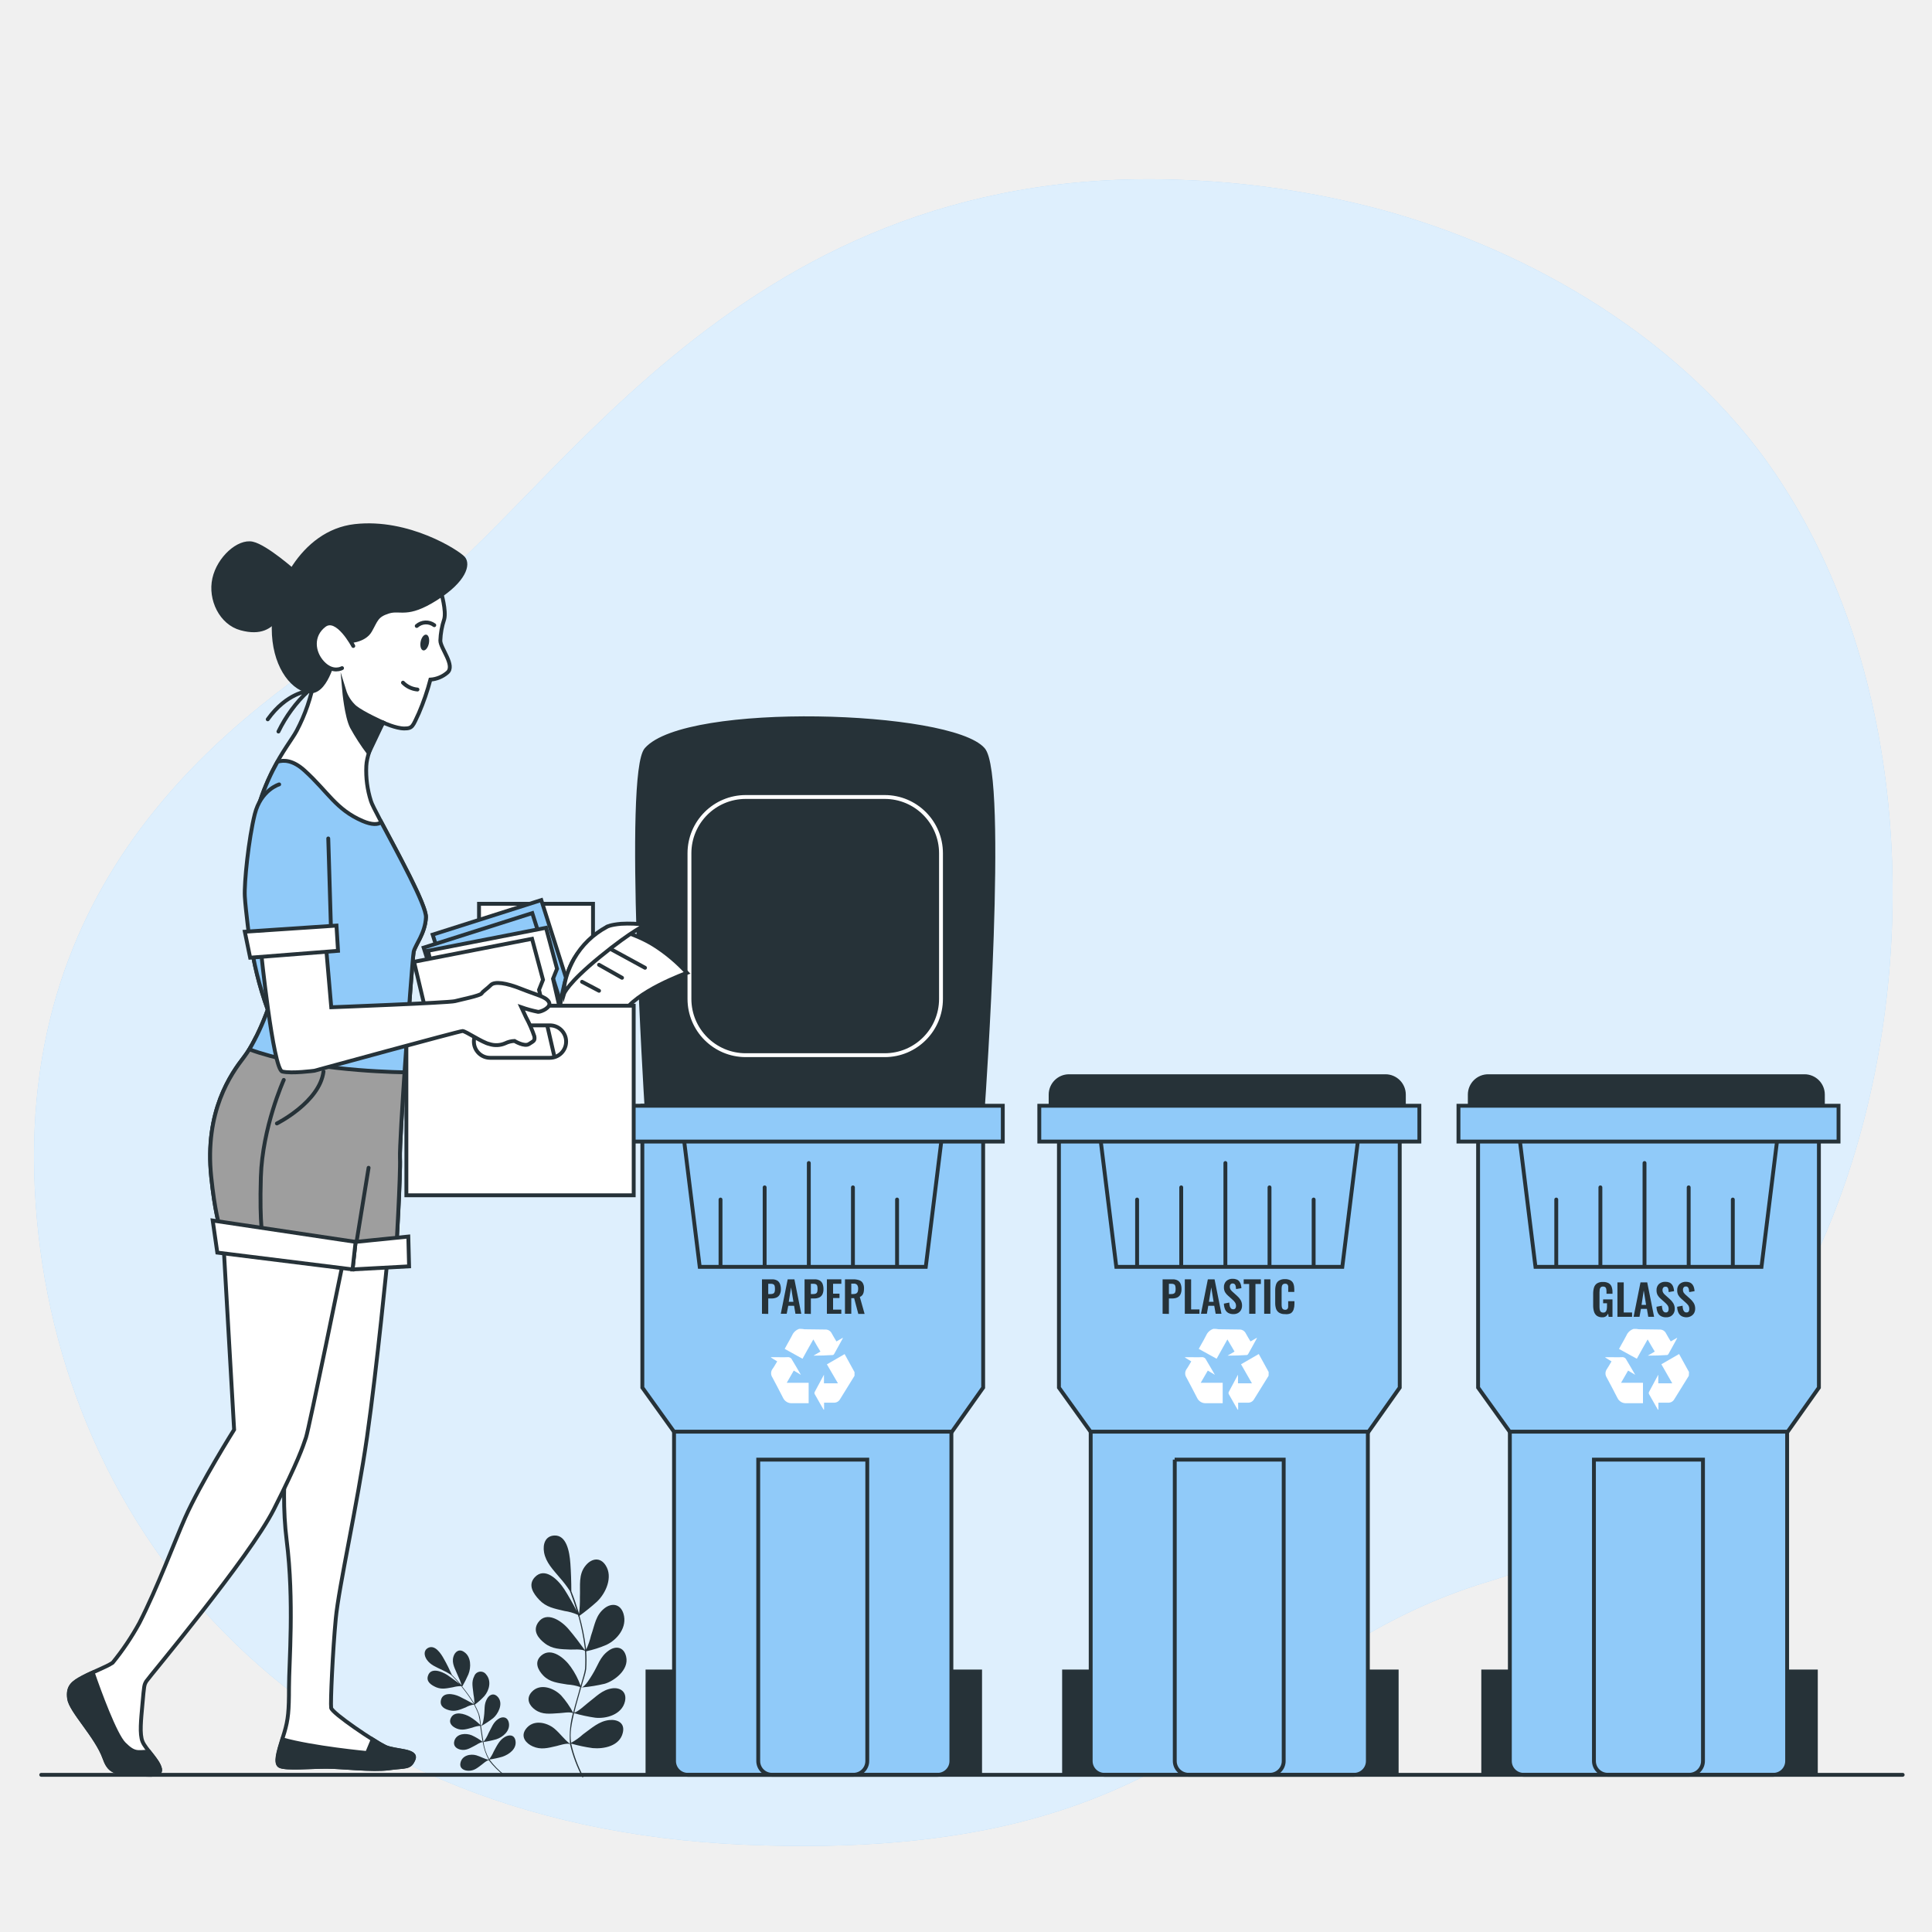
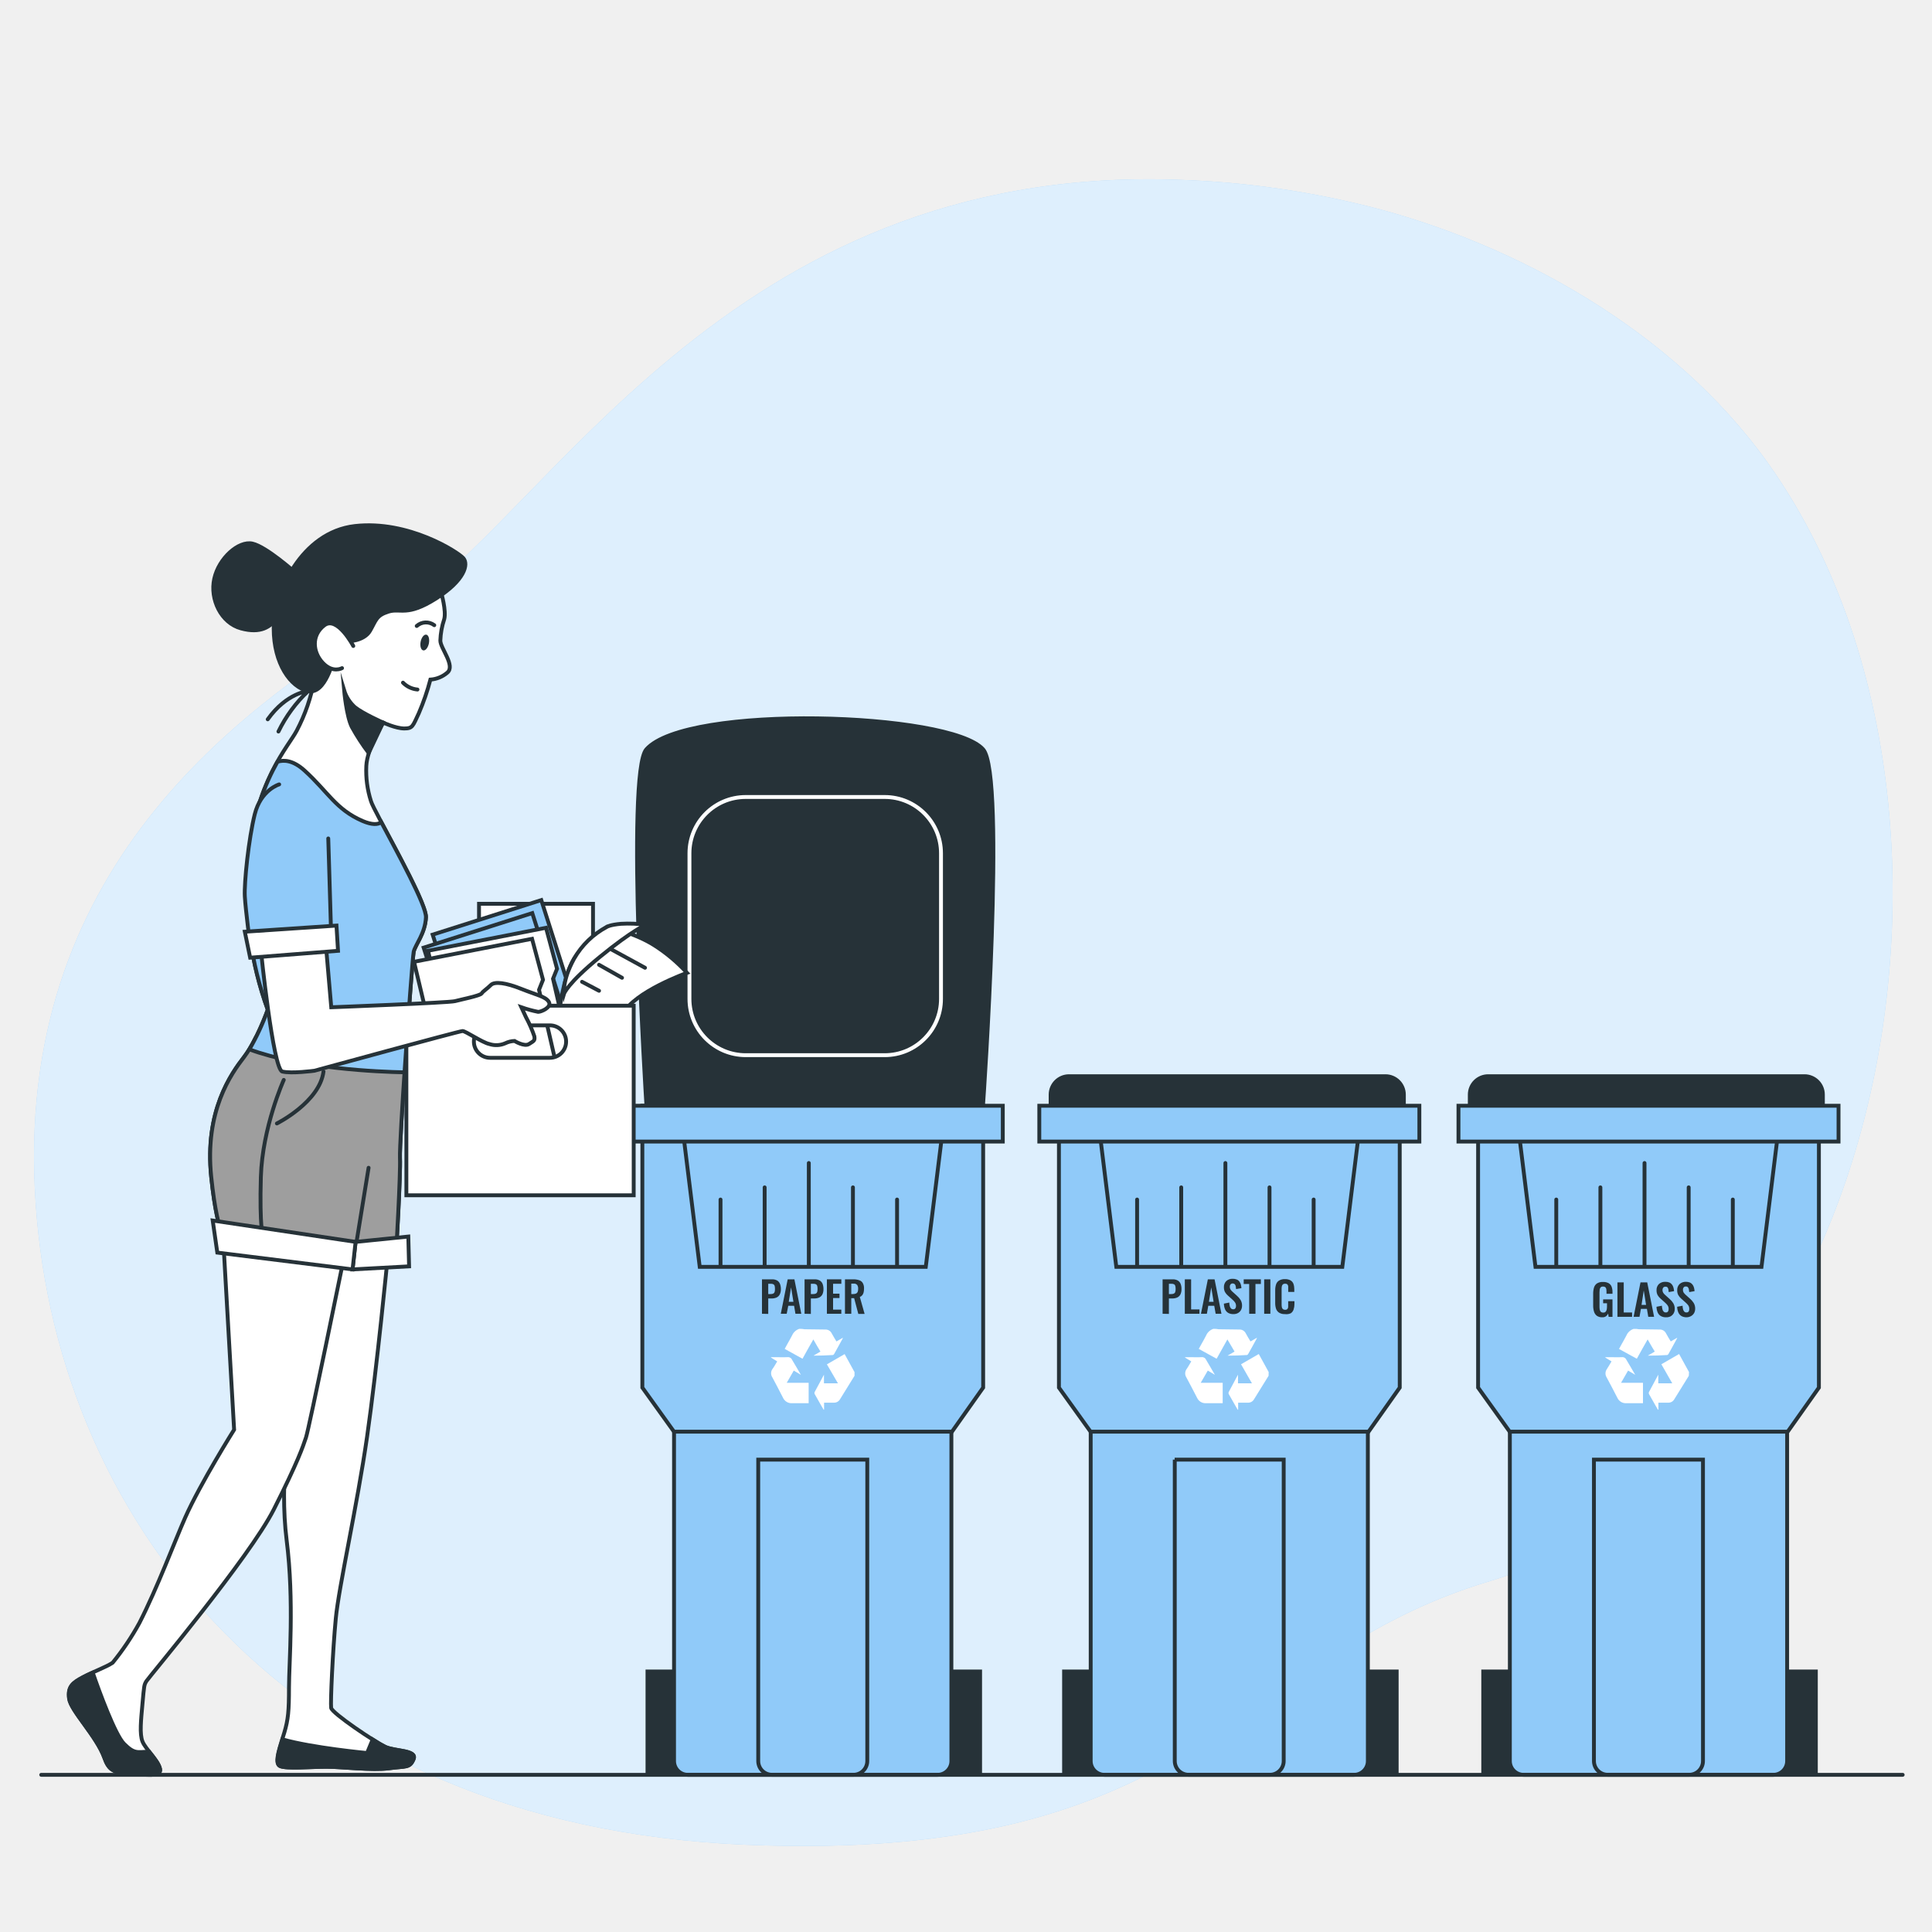
<svg xmlns="http://www.w3.org/2000/svg" viewBox="0 0 500 500">
-   <g id="freepik--background-simple--inject-5">
+   <g id="freepik--background-simple--inject-2">
    <path d="M464.5,130.56q-2.38-4-5-7.9C436.33,88.31,396.44,64.82,357.2,54.2a231.87,231.87,0,0,0-52.71-7.69c-116.62-3.95-163.07,88-201.61,111.67S5,222.42,9,307.41s65.22,165,183.81,170S319.31,429,385.52,409.2c43.82-13.08,75-57.26,90.2-98.09C496.5,255.47,495.52,183.2,464.5,130.56Z" style="fill:#90CAF9" />
    <path d="M464.5,130.56q-2.38-4-5-7.9C436.33,88.31,396.44,64.82,357.2,54.2a231.87,231.87,0,0,0-52.71-7.69c-116.62-3.95-163.07,88-201.61,111.67S5,222.42,9,307.41s65.22,165,183.81,170S319.31,429,385.52,409.2c43.82-13.08,75-57.26,90.2-98.09C496.5,255.47,495.52,183.2,464.5,130.56Z" style="fill:#fff;opacity:0.7" />
  </g>
-   <g id="freepik--trash-can-3--inject-5">
+   <g id="freepik--trash-can-3--inject-2">
    <rect x="461.41" y="432.58" width="8.53" height="25.98" style="fill:#263238;stroke:#263238;stroke-linecap:round;stroke-miterlimit:10" />
    <rect x="383.86" y="432.58" width="8.53" height="25.98" style="fill:#263238;stroke:#263238;stroke-linecap:round;stroke-miterlimit:10" />
    <path d="M385.15,278.52H467a4.76,4.76,0,0,1,4.76,4.76v3.18a0,0,0,0,1,0,0H380.38a0,0,0,0,1,0,0v-3.18A4.76,4.76,0,0,1,385.15,278.52Z" style="fill:#263238;stroke:#263238;stroke-linecap:round;stroke-miterlimit:10" />
    <path d="M390.75,286.16h71.76a0,0,0,0,1,0,0v169.6a3.56,3.56,0,0,1-3.56,3.56H394.31a3.56,3.56,0,0,1-3.56-3.56V286.16A0,0,0,0,1,390.75,286.16Z" style="fill:#90CAF9;stroke:#263238;stroke-linecap:round;stroke-miterlimit:10" />
    <path d="M412.51,377.75h28.22a0,0,0,0,1,0,0v78a3.56,3.56,0,0,1-3.56,3.56H416.07a3.56,3.56,0,0,1-3.56-3.56v-78A0,0,0,0,1,412.51,377.75Z" style="fill:#90CAF9;stroke:#263238;stroke-linecap:round;stroke-miterlimit:10" />
    <polygon points="470.73 359.11 462.66 370.51 390.7 370.51 382.53 359.11 382.53 286.16 470.73 286.16 470.73 359.11" style="fill:#90CAF9;stroke:#263238;stroke-linecap:round;stroke-miterlimit:10" />
    <path d="M414.68,340.91a2.35,2.35,0,0,1-1.4-.37,2.11,2.11,0,0,1-.74-1.06,5.25,5.25,0,0,1-.23-1.63v-3a5.68,5.68,0,0,1,.22-1.65,2,2,0,0,1,.78-1.06,2.71,2.71,0,0,1,1.53-.37,2.91,2.91,0,0,1,1.46.31,1.79,1.79,0,0,1,.77.88,3.71,3.71,0,0,1,.24,1.41v.46h-1.55v-.51a3.84,3.84,0,0,0-.06-.73.77.77,0,0,0-.25-.47.84.84,0,0,0-.58-.16.83.83,0,0,0-.63.21,1.11,1.11,0,0,0-.24.55,5.78,5.78,0,0,0-.05.75v3.73a3.8,3.8,0,0,0,.08.8.92.92,0,0,0,.29.52.87.87,0,0,0,.59.18.79.79,0,0,0,.6-.2,1.08,1.08,0,0,0,.3-.55,4,4,0,0,0,.08-.83v-.84h-1v-1h2.42v4.52h-1l-.12-.88a1.76,1.76,0,0,1-.54.72A1.51,1.51,0,0,1,414.68,340.91Z" style="fill:#263238" />
    <path d="M418.59,340.79v-8.91h1.63v7.79h2.16v1.12Z" style="fill:#263238" />
    <path d="M422.77,340.79l1.79-8.91h1.74l1.78,8.91h-1.51l-.35-2.06h-1.55l-.37,2.06Zm2.06-3.09H426l-.6-3.74Z" style="fill:#263238" />
    <path d="M431.17,340.91a2.58,2.58,0,0,1-1.34-.31,2,2,0,0,1-.82-.92,4,4,0,0,1-.31-1.49l1.4-.27a4,4,0,0,0,.13.91,1.22,1.22,0,0,0,.32.61.73.73,0,0,0,.56.22.62.62,0,0,0,.56-.24,1,1,0,0,0,.17-.6,1.6,1.6,0,0,0-.27-1,4.3,4.3,0,0,0-.7-.74l-1.12-1a3.58,3.58,0,0,1-.76-.91,2.58,2.58,0,0,1-.28-1.24,2.12,2.12,0,0,1,.62-1.63,2.37,2.37,0,0,1,1.68-.57,2.66,2.66,0,0,1,1.05.19,1.61,1.61,0,0,1,.66.54,2.2,2.2,0,0,1,.37.77,5.35,5.35,0,0,1,.16.92l-1.39.24a6.82,6.82,0,0,0-.09-.74,1,1,0,0,0-.26-.52A.67.67,0,0,0,431,333a.68.68,0,0,0-.56.24,1,1,0,0,0-.19.59,1.31,1.31,0,0,0,.19.74,2.86,2.86,0,0,0,.54.6l1.11,1a4.63,4.63,0,0,1,.94,1.08,2.79,2.79,0,0,1,.39,1.5,2.24,2.24,0,0,1-.28,1.14,2.13,2.13,0,0,1-.78.77A2.33,2.33,0,0,1,431.17,340.91Z" style="fill:#263238" />
    <path d="M436.51,340.91a2.63,2.63,0,0,1-1.34-.31,2,2,0,0,1-.81-.92,3.78,3.78,0,0,1-.31-1.49l1.4-.27a4,4,0,0,0,.12.91,1.31,1.31,0,0,0,.32.61.74.74,0,0,0,.57.22.63.63,0,0,0,.56-.24,1,1,0,0,0,.16-.6,1.6,1.6,0,0,0-.26-1,4.73,4.73,0,0,0-.7-.74l-1.13-1a3.75,3.75,0,0,1-.75-.91,2.47,2.47,0,0,1-.28-1.24,2.09,2.09,0,0,1,.62-1.63,2.37,2.37,0,0,1,1.68-.57,2.58,2.58,0,0,1,1,.19,1.71,1.71,0,0,1,.67.54,2.39,2.39,0,0,1,.37.77,4.53,4.53,0,0,1,.15.92l-1.38.24a4.91,4.91,0,0,0-.1-.74,1,1,0,0,0-.25-.52.69.69,0,0,0-.53-.19.67.67,0,0,0-.56.24.89.89,0,0,0-.19.59,1.4,1.4,0,0,0,.18.74,3.55,3.55,0,0,0,.54.6l1.12,1a5.14,5.14,0,0,1,.94,1.08,2.79,2.79,0,0,1,.39,1.5,2.35,2.35,0,0,1-.28,1.14,2.09,2.09,0,0,1-.79.77A2.3,2.3,0,0,1,436.51,340.91Z" style="fill:#263238" />
-     <g id="freepik--dhgKEQ.tif--inject-5">
+     <g id="freepik--dhgKEQ.tif--inject-2">
      <path d="M437.07,356.05c-1.26,2-2.51,4.07-3.78,6.1a1.72,1.72,0,0,1-1.59.86h-2.51v1.81l-.12,0-.66-1.13c-.56-1-1.12-2-1.67-2.94a.6.6,0,0,1,0-.47c.77-1.47,1.57-2.93,2.42-4.51V358h3.62l-2.82-4.93,4.59-2.65,2.56,4.66Z" style="fill:#fff" />
      <path d="M423.51,343.92c.2,0,.4.08.6.09l5.35.07a1.77,1.77,0,0,1,1.71,1c.37.7.8,1.37,1.22,2.08l1.61-.92.06.06-1.2,2.19c-.35.64-.7,1.29-1.06,1.92-.07.12-.22.27-.34.27-1.67.1-3.33.17-5,.16l1.79-1.06c-.61-1-1.2-2-1.84-3.14-1,1.71-1.88,3.36-2.8,5L419,349.11l.67-1.23c.41-.75.86-1.48,1.24-2.25a3.08,3.08,0,0,1,1.86-1.71Z" style="fill:#fff" />
      <path d="M417.06,352.33l-1.61-1v-.09h1.79c.81,0,1.62.05,2.43,0a1.14,1.14,0,0,1,1.24.68c.74,1.29,1.55,2.55,2.28,3.88l-1.84-1.1-1.82,3.16h5.67v5.29h-4.38a2.38,2.38,0,0,1-2.23-1.36c-.92-1.78-1.83-3.56-2.79-5.32a1.92,1.92,0,0,1,.05-2.14C416.28,353.71,416.64,353,417.06,352.33Z" style="fill:#fff" />
    </g>
    <polygon points="455.87 327.86 397.38 327.86 392.22 286.16 461.03 286.16 455.87 327.86" style="fill:none;stroke:#263238;stroke-linecap:round;stroke-miterlimit:10" />
    <rect x="377.45" y="286.16" width="98.36" height="9.27" style="fill:#90CAF9;stroke:#263238;stroke-linecap:round;stroke-miterlimit:10" />
    <line x1="402.76" y1="327.37" x2="402.76" y2="310.44" style="fill:none;stroke:#263238;stroke-linecap:round;stroke-miterlimit:10" />
    <line x1="414.18" y1="327.37" x2="414.18" y2="307.29" style="fill:none;stroke:#263238;stroke-linecap:round;stroke-miterlimit:10" />
    <line x1="425.6" y1="327.37" x2="425.6" y2="300.99" style="fill:none;stroke:#263238;stroke-linecap:round;stroke-miterlimit:10" />
    <line x1="437.03" y1="327.37" x2="437.03" y2="307.29" style="fill:none;stroke:#263238;stroke-linecap:round;stroke-miterlimit:10" />
    <line x1="448.45" y1="327.37" x2="448.45" y2="310.44" style="fill:none;stroke:#263238;stroke-linecap:round;stroke-miterlimit:10" />
  </g>
-   <g id="freepik--trash-can-2--inject-5">
+   <g id="freepik--trash-can-2--inject-2">
    <rect x="352.93" y="432.58" width="8.53" height="25.98" style="fill:#263238;stroke:#263238;stroke-linecap:round;stroke-miterlimit:10" />
    <rect x="275.38" y="432.58" width="8.53" height="25.98" style="fill:#263238;stroke:#263238;stroke-linecap:round;stroke-miterlimit:10" />
    <path d="M276.67,278.52h81.88a4.77,4.77,0,0,1,4.77,4.77v3.18a0,0,0,0,1,0,0H271.9a0,0,0,0,1,0,0v-3.18A4.77,4.77,0,0,1,276.67,278.52Z" style="fill:#263238;stroke:#263238;stroke-linecap:round;stroke-miterlimit:10" />
    <path d="M282.27,286.16H354a0,0,0,0,1,0,0v169.6a3.56,3.56,0,0,1-3.56,3.56H285.83a3.56,3.56,0,0,1-3.56-3.56V286.16A0,0,0,0,1,282.27,286.16Z" style="fill:#90CAF9;stroke:#263238;stroke-linecap:round;stroke-miterlimit:10" />
    <path d="M304,377.75h28.22a0,0,0,0,1,0,0v78a3.56,3.56,0,0,1-3.56,3.56H307.59a3.56,3.56,0,0,1-3.56-3.56v-78A0,0,0,0,1,304,377.75Z" style="fill:#90CAF9;stroke:#263238;stroke-linecap:round;stroke-miterlimit:10" />
    <polygon points="362.25 359.11 354.19 370.51 282.23 370.51 274.05 359.11 274.05 286.16 362.25 286.16 362.25 359.11" style="fill:#90CAF9;stroke:#263238;stroke-linecap:round;stroke-miterlimit:10" />
    <path d="M300.88,340v-8.91h2.62a2.5,2.5,0,0,1,1.3.3,1.79,1.79,0,0,1,.74.86,3.54,3.54,0,0,1,.23,1.37,2.94,2.94,0,0,1-.29,1.4,1.79,1.79,0,0,1-.83.78,3.08,3.08,0,0,1-1.26.24h-.88v4Zm1.63-5.1h.61a1.44,1.44,0,0,0,.69-.13.64.64,0,0,0,.34-.41,2.42,2.42,0,0,0,.1-.75,3.43,3.43,0,0,0-.08-.79.65.65,0,0,0-.3-.44,1.47,1.47,0,0,0-.75-.14h-.61Z" style="fill:#263238" />
    <path d="M306.63,340v-8.91h1.63v7.79h2.16V340Z" style="fill:#263238" />
    <path d="M310.81,340l1.78-8.91h1.74l1.78,8.91h-1.5l-.36-2.06H312.7l-.36,2.06Zm2.06-3.09h1.21l-.61-3.74Z" style="fill:#263238" />
    <path d="M319.21,340.09a2.64,2.64,0,0,1-1.35-.31,2,2,0,0,1-.81-.92,4,4,0,0,1-.31-1.48l1.4-.28a3.94,3.94,0,0,0,.12.91,1.31,1.31,0,0,0,.32.61.77.77,0,0,0,.57.22.63.63,0,0,0,.56-.24,1,1,0,0,0,.17-.6,1.55,1.55,0,0,0-.27-.95,4,4,0,0,0-.7-.75l-1.12-1a3.41,3.41,0,0,1-.76-.91,2.58,2.58,0,0,1-.28-1.24,2.14,2.14,0,0,1,.62-1.63,2.37,2.37,0,0,1,1.68-.57,2.49,2.49,0,0,1,1.05.2,1.51,1.51,0,0,1,.66.53,2.29,2.29,0,0,1,.37.77,4.53,4.53,0,0,1,.15.92l-1.38.24a5.1,5.1,0,0,0-.1-.74,1,1,0,0,0-.25-.52.73.73,0,0,0-.53-.19.68.68,0,0,0-.56.24.89.89,0,0,0-.19.59,1.29,1.29,0,0,0,.19.74,2.86,2.86,0,0,0,.54.6l1.11,1a4.87,4.87,0,0,1,.94,1.08,2.79,2.79,0,0,1,.39,1.5,2.35,2.35,0,0,1-.28,1.14,2.06,2.06,0,0,1-.78.77A2.36,2.36,0,0,1,319.21,340.09Z" style="fill:#263238" />
    <path d="M323.29,340v-7.71h-1.42v-1.2h4.44v1.2h-1.4V340Z" style="fill:#263238" />
    <path d="M327.17,340v-8.91h1.6V340Z" style="fill:#263238" />
    <path d="M332.55,340.09a2.72,2.72,0,0,1-1.54-.38,2,2,0,0,1-.77-1,4.85,4.85,0,0,1-.22-1.54v-3.18a5,5,0,0,1,.22-1.58,1.84,1.84,0,0,1,.77-1,2.72,2.72,0,0,1,1.54-.37,2.77,2.77,0,0,1,1.44.32,1.73,1.73,0,0,1,.75.89,4,4,0,0,1,.22,1.36v.74h-1.57v-.77c0-.25,0-.47,0-.68a.92.92,0,0,0-.21-.49.8.8,0,0,0-.59-.18.83.83,0,0,0-.61.19.94.94,0,0,0-.25.52,4.12,4.12,0,0,0-.05.73v3.87a3.54,3.54,0,0,0,.07.8.82.82,0,0,0,.28.47.87.87,0,0,0,.56.16.75.75,0,0,0,.58-.19,1,1,0,0,0,.21-.51,5.2,5.2,0,0,0,0-.72v-.8H335v.72a4.34,4.34,0,0,1-.21,1.4,1.86,1.86,0,0,1-.73,1A2.67,2.67,0,0,1,332.55,340.09Z" style="fill:#263238" />
-     <g id="freepik--dhgkeqtif--inject-5">
+     <g id="freepik--dhgkeqtif--inject-2">
      <path d="M328.31,356.05l-3.78,6.1a1.72,1.72,0,0,1-1.59.86h-2.51v1.81l-.12,0-.66-1.13c-.56-1-1.12-2-1.67-2.94a.6.6,0,0,1,0-.47c.77-1.47,1.57-2.93,2.41-4.51V358H324l-2.82-4.93,4.59-2.65,2.56,4.66Z" style="fill:#fff" />
      <path d="M314.74,343.92c.21,0,.41.08.61.09l5.35.07a1.78,1.78,0,0,1,1.71,1c.37.7.79,1.37,1.22,2.08l1.61-.92.06.06-1.2,2.19c-.35.64-.7,1.29-1.07,1.92-.07.12-.21.27-.33.27-1.67.1-3.33.17-5,.16l1.8-1.06c-.61-1-1.2-2-1.85-3.14-.95,1.71-1.87,3.36-2.79,5l-4.62-2.55.68-1.23c.41-.75.86-1.48,1.23-2.25a3.12,3.12,0,0,1,1.87-1.71Z" style="fill:#fff" />
      <path d="M308.3,352.33l-1.62-1,0-.09h1.78c.82,0,1.63.05,2.44,0a1.14,1.14,0,0,1,1.24.68c.73,1.29,1.54,2.55,2.27,3.88l-1.83-1.1-1.83,3.16h5.68v5.29h-4.38a2.37,2.37,0,0,1-2.23-1.36c-.92-1.78-1.84-3.56-2.79-5.32a1.9,1.9,0,0,1,.05-2.14C307.52,353.71,307.88,353,308.3,352.33Z" style="fill:#fff" />
    </g>
    <polygon points="347.39 327.86 288.9 327.86 283.74 286.16 352.55 286.16 347.39 327.86" style="fill:none;stroke:#263238;stroke-linecap:round;stroke-miterlimit:10" />
    <rect x="268.97" y="286.16" width="98.36" height="9.27" style="fill:#90CAF9;stroke:#263238;stroke-linecap:round;stroke-miterlimit:10" />
    <line x1="294.28" y1="327.37" x2="294.28" y2="310.44" style="fill:none;stroke:#263238;stroke-linecap:round;stroke-miterlimit:10" />
    <line x1="305.7" y1="327.37" x2="305.7" y2="307.29" style="fill:none;stroke:#263238;stroke-linecap:round;stroke-miterlimit:10" />
    <line x1="317.13" y1="327.37" x2="317.13" y2="300.99" style="fill:none;stroke:#263238;stroke-linecap:round;stroke-miterlimit:10" />
    <line x1="328.55" y1="327.37" x2="328.55" y2="307.29" style="fill:none;stroke:#263238;stroke-linecap:round;stroke-miterlimit:10" />
    <line x1="339.97" y1="327.37" x2="339.97" y2="310.44" style="fill:none;stroke:#263238;stroke-linecap:round;stroke-miterlimit:10" />
  </g>
-   <g id="freepik--trash-can-1--inject-5">
+   <g id="freepik--trash-can-1--inject-2">
    <path d="M254.44,285.56H167.26s-5.38-85.52,0-91.62c10.38-11.77,78.69-9.64,87.18,0C260.39,200.68,254.44,285.56,254.44,285.56Z" style="fill:#263238;stroke:#263238;stroke-linecap:round;stroke-miterlimit:10" />
    <rect x="178.43" y="206.26" width="65.1" height="66.82" rx="14.57" style="fill:#263238;stroke:#fff;stroke-linecap:round;stroke-miterlimit:10" />
    <rect x="245.12" y="432.58" width="8.53" height="25.98" style="fill:#263238;stroke:#263238;stroke-linecap:round;stroke-miterlimit:10" />
    <rect x="167.57" y="432.58" width="8.53" height="25.98" style="fill:#263238;stroke:#263238;stroke-linecap:round;stroke-miterlimit:10" />
    <path d="M174.46,286.16h71.76a0,0,0,0,1,0,0v169.6a3.56,3.56,0,0,1-3.56,3.56H178a3.56,3.56,0,0,1-3.56-3.56V286.16A0,0,0,0,1,174.46,286.16Z" style="fill:#90CAF9;stroke:#263238;stroke-linecap:round;stroke-miterlimit:10" />
    <path d="M196.23,377.75h28.22a0,0,0,0,1,0,0v78a3.56,3.56,0,0,1-3.56,3.56H199.79a3.56,3.56,0,0,1-3.56-3.56v-78A0,0,0,0,1,196.23,377.75Z" style="fill:#90CAF9;stroke:#263238;stroke-linecap:round;stroke-miterlimit:10" />
    <polygon points="254.44 359.11 246.38 370.51 174.42 370.51 166.24 359.11 166.24 286.16 254.44 286.16 254.44 359.11" style="fill:#90CAF9;stroke:#263238;stroke-linecap:round;stroke-miterlimit:10" />
    <path d="M197.2,340v-8.91h2.61a2.54,2.54,0,0,1,1.31.3,1.72,1.72,0,0,1,.73.86,3.53,3.53,0,0,1,.24,1.37,2.82,2.82,0,0,1-.3,1.4,1.7,1.7,0,0,1-.83.78,3,3,0,0,1-1.26.24h-.88v4Zm1.62-5.1h.62a1.49,1.49,0,0,0,.69-.13.67.67,0,0,0,.34-.41,2.47,2.47,0,0,0,.09-.75,3.5,3.5,0,0,0-.07-.79.66.66,0,0,0-.31-.44,1.4,1.4,0,0,0-.74-.14h-.62Z" style="fill:#263238" />
    <path d="M202.07,340l1.78-8.91h1.74l1.78,8.91h-1.51l-.35-2.06H204L203.6,340Zm2.06-3.09h1.21l-.61-3.74Z" style="fill:#263238" />
    <path d="M208.22,340v-8.91h2.62a2.5,2.5,0,0,1,1.3.3,1.79,1.79,0,0,1,.74.86,3.74,3.74,0,0,1,.23,1.37,2.94,2.94,0,0,1-.29,1.4,1.79,1.79,0,0,1-.83.78,3.08,3.08,0,0,1-1.26.24h-.88v4Zm1.63-5.1h.61a1.49,1.49,0,0,0,.69-.13.67.67,0,0,0,.34-.41,2.47,2.47,0,0,0,.09-.75,3.5,3.5,0,0,0-.07-.79.66.66,0,0,0-.31-.44,1.4,1.4,0,0,0-.74-.14h-.61Z" style="fill:#263238" />
    <path d="M214,340v-8.91h3.74v1.15H215.6v2.56h1.66v1.13H215.6v3h2.13V340Z" style="fill:#263238" />
    <path d="M218.68,340v-8.91h2.13a4.58,4.58,0,0,1,1.53.22,1.69,1.69,0,0,1,.94.73,2.58,2.58,0,0,1,.33,1.41,4.57,4.57,0,0,1-.1,1,1.83,1.83,0,0,1-.34.73,1.44,1.44,0,0,1-.65.47l1.24,4.39h-1.63l-1.08-4.08h-.74V340Zm1.63-5.1h.5a1.78,1.78,0,0,0,.76-.14.82.82,0,0,0,.4-.44,2.13,2.13,0,0,0,.12-.78,1.64,1.64,0,0,0-.25-1,1.08,1.08,0,0,0-.94-.34h-.59Z" style="fill:#263238" />
-     <g id="freepik--dhgkeqtif--inject-5">
+     <g id="freepik--dhgkeqtif--inject-2">
      <path d="M221.15,356.05l-3.77,6.1a1.74,1.74,0,0,1-1.6.86h-2.51v1.81l-.12,0-.66-1.13c-.56-1-1.12-2-1.67-2.94a.6.6,0,0,1,0-.47c.77-1.47,1.57-2.93,2.42-4.51V358h3.62L214,353.09l4.59-2.65,2.56,4.66Z" style="fill:#fff" />
      <path d="M207.59,343.92c.2,0,.4.08.6.09l5.35.07a1.77,1.77,0,0,1,1.71,1c.37.7.8,1.37,1.22,2.08l1.61-.92.06.06-1.2,2.19c-.35.64-.7,1.29-1.06,1.92-.07.12-.22.27-.34.27-1.66.1-3.33.17-5,.16l1.79-1.06c-.61-1-1.2-2-1.84-3.14-1,1.71-1.88,3.36-2.8,5l-4.61-2.55.67-1.23c.41-.75.86-1.48,1.24-2.25a3.08,3.08,0,0,1,1.86-1.71Z" style="fill:#fff" />
      <path d="M201.14,352.33l-1.61-1v-.09h1.79c.81,0,1.62.05,2.43,0a1.14,1.14,0,0,1,1.24.68c.74,1.29,1.55,2.55,2.28,3.88l-1.84-1.1-1.82,3.16h5.67v5.29h-4.38a2.38,2.38,0,0,1-2.23-1.36c-.92-1.78-1.83-3.56-2.78-5.32a1.9,1.9,0,0,1,0-2.14C200.36,353.71,200.72,353,201.14,352.33Z" style="fill:#fff" />
    </g>
    <polygon points="239.59 327.86 181.09 327.86 175.93 286.16 244.75 286.16 239.59 327.86" style="fill:none;stroke:#263238;stroke-linecap:round;stroke-miterlimit:10" />
    <rect x="161.16" y="286.16" width="98.36" height="9.27" style="fill:#90CAF9;stroke:#263238;stroke-linecap:round;stroke-miterlimit:10" />
    <line x1="186.47" y1="327.37" x2="186.47" y2="310.44" style="fill:none;stroke:#263238;stroke-linecap:round;stroke-miterlimit:10" />
    <line x1="197.89" y1="327.37" x2="197.89" y2="307.29" style="fill:none;stroke:#263238;stroke-linecap:round;stroke-miterlimit:10" />
    <line x1="209.32" y1="327.37" x2="209.32" y2="300.99" style="fill:none;stroke:#263238;stroke-linecap:round;stroke-miterlimit:10" />
    <line x1="220.74" y1="327.37" x2="220.74" y2="307.29" style="fill:none;stroke:#263238;stroke-linecap:round;stroke-miterlimit:10" />
    <line x1="232.16" y1="327.37" x2="232.16" y2="310.44" style="fill:none;stroke:#263238;stroke-linecap:round;stroke-miterlimit:10" />
  </g>
-   <g id="freepik--Plants--inject-5">
-     <path d="M151.62,405.09c-2,2.33-1.4,5.22-1.54,8.3a29.38,29.38,0,0,1-.22,4.24c-.58-1.9-1.22-3.9-2-5.8,0-2.27-.09-5.1-.25-7.24-.22-3.06-1-7.36-4.17-7.2-2.34.13-3,2.26-2.64,4.36.48,2.65,2.32,4.46,4.18,6.69a28.49,28.49,0,0,1,2.46,3.22c.07.13.35.87.4,1v.05h0c.53,1.38,1,2.84,1.44,4.25-.91-1.78-2.21-4.05-3.22-5.63-1.66-2.57-5.07-5.91-7.66-3.14-1.91,2.05-.28,4.33,1.15,5.84,1.81,1.92,3.85,2.25,6.54,2.89a12.87,12.87,0,0,1,3.45,1c.06,0,.1.23.11.29a.47.47,0,0,1,0,.14l.08,0a60,60,0,0,1,1.62,8.13c0,.21,0,.43.06.64-1.34-1.85-2.81-3.8-4.27-5.51-1.86-2.19-5.71-4.76-7.85-1.74-1.57,2.23.1,4.18,1.68,5.4,2,1.55,4.07,1.53,6.74,1.64.65,0,2.89-.18,3.69.34a0,0,0,0,1,0,.07l-.08.09h.09a36.7,36.7,0,0,1,0,4.45c-.2,1.49-.79,3-1.14,4.43a20,20,0,0,0-2.55-4.89c-1.59-2.27-5.06-5.22-7.66-2.93-1.92,1.7-.78,3.8.55,5.17,1.69,1.73,3.73,1.88,6.23,2.31a12.33,12.33,0,0,1,3.31.65c-.57,2.22-1.29,4.41-1.81,6.66a22.77,22.77,0,0,0-3.09-4.45c-1.83-1.91-5.44-3.33-7.63-.95-1.62,1.76-.61,3.59.9,4.64,1.9,1.32,3.79,1,6.25.86.59,0,2.75-.42,3.5,0a22.64,22.64,0,0,0-.76,7.79.15.15,0,0,0-.09,0s.06,0,.08,0,.13.22,0,.14c-1.53-1.16-2.38-2.52-4-3.91-2-1.66-5.58-2.51-7.47.17-1.4,2,.2,3.7,1.86,4.42,2.1.91,3.78.45,6.18-.11.6-.14,2.61-.82,3.44-.5a36.59,36.59,0,0,0,3.25,8.67l.24-.21a34.77,34.77,0,0,1-3.18-8.58,39.92,39.92,0,0,0,5.56,1.17c2.84.26,7-.49,7.81-4,.61-2.57-1.45-3.49-3.53-3.26-2.63.3-4.44,2-6.77,3.69a16.29,16.29,0,0,1-3.07,2.19c-.44-2.55.18-5.11.74-7.67a39.63,39.63,0,0,0,5.47,1.18c2.81.32,6.91-.77,7.71-4.22.58-2.54-1.31-3.68-3.36-3.37-2.59.4-4.05,2.11-6.33,3.84-.54.42-2.47,2.22-3.43,2.45.48-2.1,1.19-4.29,1.75-6.41-.18,0-.32,0,.35-.13a42.22,42.22,0,0,0,5.8-.95c2.31-.67,6.33-3.53,5.53-7-.59-2.6-2.73-2.88-4.55-1.56-2.31,1.66-2.68,3.77-4.24,6.26-.42.65-1.74,3-2.83,3.32h0c.37-1.58,1.06-3.27,1.28-4.84a35,35,0,0,0,0-4.58,27.52,27.52,0,0,0,5.22-1.66c2.86-1.34,5.47-4.6,4.43-8.05-.77-2.55-3-2.89-4.88-1.45-2.34,1.83-2.52,4.24-3.52,7.09a18.17,18.17,0,0,1-1.27,3.63,3.88,3.88,0,0,1-.05-.44,57.29,57.29,0,0,0-1.68-8.3,52.81,52.81,0,0,0,4.52-3.65c2.37-2.25,4.17-6.41,2.29-9.36C155.4,402.94,153.16,403.25,151.62,405.09Z" style="fill:#263238" />
-     <path d="M117.34,428.77c-.51,1.78.52,3.25,1.21,5a17.11,17.11,0,0,1,.94,2.41c-.8-.91-1.65-1.86-2.54-2.73-.56-1.26-1.32-2.81-2-4-.88-1.64-2.39-3.83-4.11-3-1.27.65-1.11,2-.38,3.08.93,1.35,2.4,1.9,4,2.67a16.66,16.66,0,0,1,2.17,1.18c.07.05.41.39.47.44l0,0h0c.64.64,1.28,1.33,1.86,2-1-.76-2.23-1.7-3.19-2.33-1.56-1-4.29-2-5,.17-.56,1.61.92,2.47,2.1,3,1.48.61,2.69.29,4.35,0a8,8,0,0,1,2.18-.29s.11.11.12.14a.2.2,0,0,1,0,.09l0,0a37.7,37.7,0,0,1,2.93,4.11l.19.34c-1.21-.69-2.51-1.41-3.75-2-1.58-.75-4.36-1.22-4.79,1-.32,1.64,1.09,2.3,2.28,2.59,1.49.36,2.64-.17,4.15-.77a5.82,5.82,0,0,1,2.14-.73s0,0,0,0l0,.07.05,0a25.08,25.08,0,0,1,1.12,2.48,27.69,27.69,0,0,1,.47,2.75,12.47,12.47,0,0,0-2.64-2.09c-1.45-.86-4.11-1.64-5,.29-.65,1.42.51,2.3,1.59,2.73,1.37.54,2.54.12,4-.27a7.34,7.34,0,0,1,2-.46c.24,1.37.38,2.77.65,4.15a13.54,13.54,0,0,0-2.83-1.7c-1.48-.61-3.85-.5-4.47,1.37-.46,1.38.55,2.15,1.65,2.36,1.39.26,2.36-.39,3.69-1.08.32-.17,1.43-.92,2-.88a13.65,13.65,0,0,0,1.52,4.52l0,0h0s.12.09,0,.07c-1.14-.27-2-.81-3.2-1.18-1.5-.44-3.73,0-4.11,2-.29,1.45,1,2,2.13,2,1.4,0,2.21-.69,3.41-1.6.3-.22,1.25-1.1,1.79-1.13a22.45,22.45,0,0,0,4,4l.09-.18a21.07,21.07,0,0,1-3.91-4,23.82,23.82,0,0,0,3.38-.73c1.65-.57,3.76-2,3.35-4.16-.3-1.59-1.67-1.58-2.77-.93-1.39.82-2,2.19-2.85,3.74a9.78,9.78,0,0,1-1.16,2,12.34,12.34,0,0,1-1.5-4.45,24,24,0,0,0,3.33-.71c1.64-.52,3.66-2.15,3.24-4.26-.31-1.56-1.65-1.73-2.71-1-1.34.87-1.72,2.18-2.56,3.71a9.44,9.44,0,0,1-1.29,2.22c-.26-1.29-.41-2.68-.63-4-.1,0-.18.07.16-.16a25.24,25.24,0,0,0,3-2c1.12-.94,2.64-3.53,1.32-5.29-1-1.29-2.24-.92-2.92.27-.87,1.5-.55,2.76-.8,4.53-.07.47-.21,2.11-.74,2.56,0,0,0,0,0,0-.19-1-.22-2.08-.5-3a19.48,19.48,0,0,0-1.15-2.54,16.83,16.83,0,0,0,2.49-2.22c1.26-1.46,1.89-3.93.46-5.58a1.75,1.75,0,0,0-3.08.41c-.84,1.6-.34,3-.19,4.82a11.15,11.15,0,0,1,.21,2.33c0-.05-.09-.15-.14-.23a37.49,37.49,0,0,0-3-4.2,31.89,31.89,0,0,0,1.59-3.15c.76-1.84.72-4.6-1.06-5.78C118.91,426.63,117.74,427.37,117.34,428.77Z" style="fill:#263238" />
-   </g>
-   <g id="freepik--Character--inject-5">
+   <g id="freepik--Character--inject-2">
    <path d="M114.17,153.34s1.39,4.74.79,6.92a19.36,19.36,0,0,0-1,5.53c0,2,4,6.53,1.78,8.31a7.51,7.51,0,0,1-4.35,1.78,62.44,62.44,0,0,1-3,8.7c-1.58,3.36-1.58,3.95-3.76,3.95S99.15,187,99.15,187,95,193.67,94.8,198.22A25.78,25.78,0,0,0,96,207.31c.59,2.38,14.44,25.91,14.24,30.06s-2.77,7.12-3.17,8.9-3.75,49-3.55,53.38-1,24.52-1,24.52l-10.88,1.19L59.2,322.19s-2.76-.59-4.54-17.59,5.14-26.7,8.5-31.05,6.13-12.26,6.13-12.26a90.8,90.8,0,0,1-5.14-38c1.78-21,10.48-30.05,12.65-34.21a45.84,45.84,0,0,0,4.55-13.24c.4-3.36-2.77-4-2.37-10.09s6.13-7.71,11.47-10.28S114.17,153.34,114.17,153.34Z" style="fill:#fff;stroke:#263238;stroke-linecap:round;stroke-miterlimit:10" />
    <path d="M102.51,324.17s1.18-20.17,1-24.52c-.1-2,.57-13.15,1.35-24.75-13.92-.57-31.09-4.27-38.8-6.08a31,31,0,0,1-2.89,4.73c-3.36,4.35-10.28,14-8.5,31.05s4.54,17.59,4.54,17.59l32.43,3.17Z" style="fill:#9e9e9e;stroke:#263238;stroke-linecap:round;stroke-miterlimit:10" />
    <line x1="91.63" y1="325.36" x2="95.39" y2="302.22" style="fill:none;stroke:#263238;stroke-linecap:round;stroke-miterlimit:10" />
    <path d="M73.44,279.48s-5.54,12.26-5.93,25.12.59,16.21.59,16.21" style="fill:none;stroke:#263238;stroke-linecap:round;stroke-miterlimit:10" />
    <path d="M71.66,290.75s11.07-5.53,12.06-13.44" style="fill:none;stroke:#263238;stroke-linecap:round;stroke-miterlimit:10" />
    <path d="M111,166.5c-.23,1.12-.88,1.94-1.47,1.82s-.89-1.12-.67-2.25.89-1.94,1.48-1.82S111.21,165.37,111,166.5Z" style="fill:#263238" />
    <path d="M107.85,162a3.59,3.59,0,0,1,4.54-.2" style="fill:none;stroke:#263238;stroke-linecap:round;stroke-miterlimit:10" />
    <path d="M104.29,176.67a6,6,0,0,0,3.75,1.78" style="fill:none;stroke:#263238;stroke-linecap:round;stroke-miterlimit:10" />
    <path d="M76.21,148s-7.32-6.53-10.88-7.32-8.7,3.76-9.88,9.1,1.78,11.46,6.92,12.85,7.51-.4,9.29-2.57S76.21,148,76.21,148Z" style="fill:#263238;stroke:#263238;stroke-linecap:round;stroke-miterlimit:10" />
    <path d="M69.29,186.16c4.94-6.92,10.48-7.32,10.48-7.32a35.93,35.93,0,0,0-7.71,10.48" style="fill:none;stroke:#263238;stroke-linecap:round;stroke-miterlimit:10" />
    <path d="M99.15,187s-5.34-2.37-7.32-4a9.68,9.68,0,0,1-2.77-4.35s.59,6.73,2,9.5a57.49,57.49,0,0,0,4.35,6.72Z" style="fill:#263238;stroke:#263238;stroke-linecap:round;stroke-miterlimit:10" />
    <path d="M98.68,212.79c-.88.64-2.39.73-4.87-.33-6.92-3-8.9-7.52-15-13.05-2.91-2.64-5.29-2.81-7-2.27-3.12,5.53-6.6,13.78-7.65,26.19a90.8,90.8,0,0,0,5.14,38,62.38,62.38,0,0,1-4.76,10.25c13.64,5,33.21,5.8,40.15,5.94.95-14.25,2.15-30.19,2.37-31.21.4-1.78,3-4.75,3.17-8.9C110.36,234.3,102.85,220.67,98.68,212.79Z" style="fill:#90CAF9;stroke:#263238;stroke-linecap:round;stroke-miterlimit:10" />
    <path d="M89.85,166s4.35,0,5.93-2.77,1.59-3.95,4.75-4.94,4.74,1.38,12.26-3.36,8.5-8.9,7.12-10.48-14.24-9.89-28.08-8.31-21,17.4-21,26.5,4.35,15.22,8.9,16.21,6.52-8.3,6.92-8.9S89.85,166,89.85,166Z" style="fill:#263238;stroke:#263238;stroke-linecap:round;stroke-miterlimit:10" />
    <path d="M91.43,167.18s-4.15-7.91-7.51-5.34-3,6.92-.4,9.69,5,1.38,5,1.38" style="fill:#fff;stroke:#263238;stroke-linecap:round;stroke-miterlimit:10" />
    <rect x="123.97" y="233.9" width="29.5" height="39.34" style="fill:#fff;stroke:#263238;stroke-linecap:round;stroke-miterlimit:10" />
    <rect x="117.24" y="236.49" width="29.5" height="39.34" transform="translate(-71.42 52.04) rotate(-17.64)" style="fill:#90CAF9;stroke:#263238;stroke-linecap:round;stroke-miterlimit:10" />
    <rect x="114.91" y="239.85" width="29.5" height="39.34" transform="translate(-72.55 51.5) rotate(-17.64)" style="fill:#90CAF9;stroke:#263238;stroke-linecap:round;stroke-miterlimit:10" />
    <polygon points="121.12 289.54 110.77 246.06 141.31 240.11 144.16 250.72 143.12 253.31 149.85 282.55 121.12 289.54" style="fill:#fff;stroke:#263238;stroke-linecap:round;stroke-miterlimit:10" />
    <polygon points="117.5 292.39 107.15 248.91 137.69 242.96 140.53 253.57 139.5 256.16 146.23 285.4 117.5 292.39" style="fill:#fff;stroke:#263238;stroke-linecap:round;stroke-miterlimit:10" />
    <path d="M144.67,262.37s1-9.58,3.89-14.24,8.54-8.28,8.54-8.28,7.24,1.55,12.42,4.92a42.05,42.05,0,0,1,8.28,7s-13.72,4.91-16.56,10.61Z" style="fill:#fff;stroke:#263238;stroke-linecap:round;stroke-miterlimit:10" />
    <path d="M157.1,239.85s.77-.52,3.62-.77a33.79,33.79,0,0,1,6.47.25s-3.37,1.3-11.91,8.29-9.31,9.57-9.31,9.57-.52-3.36,2.59-9.06A21.24,21.24,0,0,1,157.1,239.85Z" style="fill:#fff;stroke:#263238;stroke-linecap:round;stroke-miterlimit:10" />
    <line x1="158.39" y1="245.8" x2="166.93" y2="250.46" style="fill:none;stroke:#263238;stroke-linecap:round;stroke-miterlimit:10" />
    <line x1="155.03" y1="249.69" x2="160.98" y2="253.05" style="fill:none;stroke:#263238;stroke-linecap:round;stroke-miterlimit:10" />
    <line x1="150.63" y1="254.09" x2="155.03" y2="256.41" style="fill:none;stroke:#263238;stroke-linecap:round;stroke-miterlimit:10" />
    <path d="M105.17,260.27v49.07H164V260.27Zm41.34,9.29a4.2,4.2,0,0,1-4.2,4.2H126.84a4.2,4.2,0,0,1-4.2-4.2h0a4.2,4.2,0,0,1,4.2-4.2h15.47a4.2,4.2,0,0,1,4.2,4.2Z" style="fill:#fff;stroke:#263238;stroke-linecap:round;stroke-miterlimit:10" />
    <path d="M67.51,245.87s3.16,30.85,5.54,31.44,8.3-.2,8.3-.2,37.57-10.28,38.36-10.28,5.14,3,6.92,3.36a5.74,5.74,0,0,0,4.15-.2,5.94,5.94,0,0,1,2.37-.59s2.57,1.58,3.76.79,1.58-.79,1.38-2a31.51,31.51,0,0,0-2.17-4.94l-1.19-2.57a32,32,0,0,0,4.35,1.19c.79,0,3.56-1.19,2.77-2.57s-3.16-1.78-7.12-3.37-6.92-2-7.91-1-2,1.58-2.37,2.17-5.34,1.58-6.92,2-32,1.58-32,1.58l-1.38-16Z" style="fill:#fff;stroke:#263238;stroke-linecap:round;stroke-miterlimit:10" />
    <path d="M72.25,203s-4.74,1.39-6.32,7.72S63.16,228.47,63.36,232s1.38,12.46,1.38,12.46l21-1.19s-.79-26.89-.79-26.3" style="fill:#90CAF9;stroke:#263238;stroke-linecap:round;stroke-miterlimit:10" />
    <polygon points="63.36 241.13 64.74 247.85 87.48 246.07 87.08 239.54 63.36 241.13" style="fill:#fff;stroke:#263238;stroke-linecap:round;stroke-miterlimit:10" />
    <path d="M100.33,325.36S97.56,354,95,371.82s-7.31,38.76-8.1,47.06S85.5,440.63,85.7,442s11.47,8.9,14,10.09,8.3.79,7.31,3.16-2,1.78-6.32,2.37-12.26-.39-16.22-.39-10.48.59-12.06-.2.2-5.34,1.19-8.7,1.19-5.54,1.19-11.66,1.38-22.35-.6-38,1-32.23,1.39-34.4S79,354.22,79,353.24s.79-28.28.79-28.28Z" style="fill:#fff;stroke:#263238;stroke-linecap:round;stroke-miterlimit:10" />
    <path d="M100.73,457.63c4.35-.59,5.34,0,6.32-2.37s-4.74-2-7.31-3.16a35.48,35.48,0,0,1-3.29-1.91L95,453.68s-14-1.3-21.91-3.53c-.94,3-1.94,6.24-.63,6.89,1.58.79,8.11.2,12.06.2S96.38,458.23,100.73,457.63Z" style="fill:#263238;stroke:#263238;stroke-linecap:round;stroke-miterlimit:10" />
    <polygon points="92.03 321.4 105.67 320.02 105.87 327.73 91.24 328.52 92.03 321.4" style="fill:#fff;stroke:#263238;stroke-linecap:round;stroke-miterlimit:10" />
    <path d="M57.82,321.6,60.59,370s-8.7,13.84-12.66,22.74c-2.66,6-7.18,18.15-11.86,27.29a67.94,67.94,0,0,1-6.92,10.28c-1.78,1.18-5.14,2.37-7.71,3.75s-4,2.38-3.56,5.54S25,449.33,27,454.87c1,2.79,2,3.95,6.32,4.15s8.51,1,8.11-1.19-3.76-5.14-4.55-7.12-.39-5.53,0-9.88c.42-4.61.4-4.75,1-5.74s26.69-32,33-44.48,7.51-16.22,8.31-18.59,9.68-45.87,9.68-45.87Z" style="fill:#fff;stroke:#263238;stroke-linecap:round;stroke-miterlimit:10" />
    <path d="M41.41,457.83c-.25-1.34-1.62-3-2.83-4.52-3,.13-3.78.68-6.46-2C29.79,449,25.64,437.66,24,432.88c-.87.4-1.73.8-2.52,1.22-2.57,1.39-4,2.38-3.56,5.54S25,449.33,27,454.87c1,2.79,2,3.95,6.32,4.15S41.81,460,41.41,457.83Z" style="fill:#263238;stroke:#263238;stroke-linecap:round;stroke-miterlimit:10" />
    <polygon points="55.05 315.87 56.24 324.17 91.24 328.52 92.03 321.4 55.05 315.87" style="fill:#fff;stroke:#263238;stroke-linecap:round;stroke-miterlimit:10" />
  </g>
-   <g id="freepik--Floor--inject-5">
+   <g id="freepik--Floor--inject-2">
    <line x1="10.67" y1="459.32" x2="492.41" y2="459.32" style="fill:none;stroke:#263238;stroke-linecap:round;stroke-miterlimit:10" />
  </g>
</svg>
